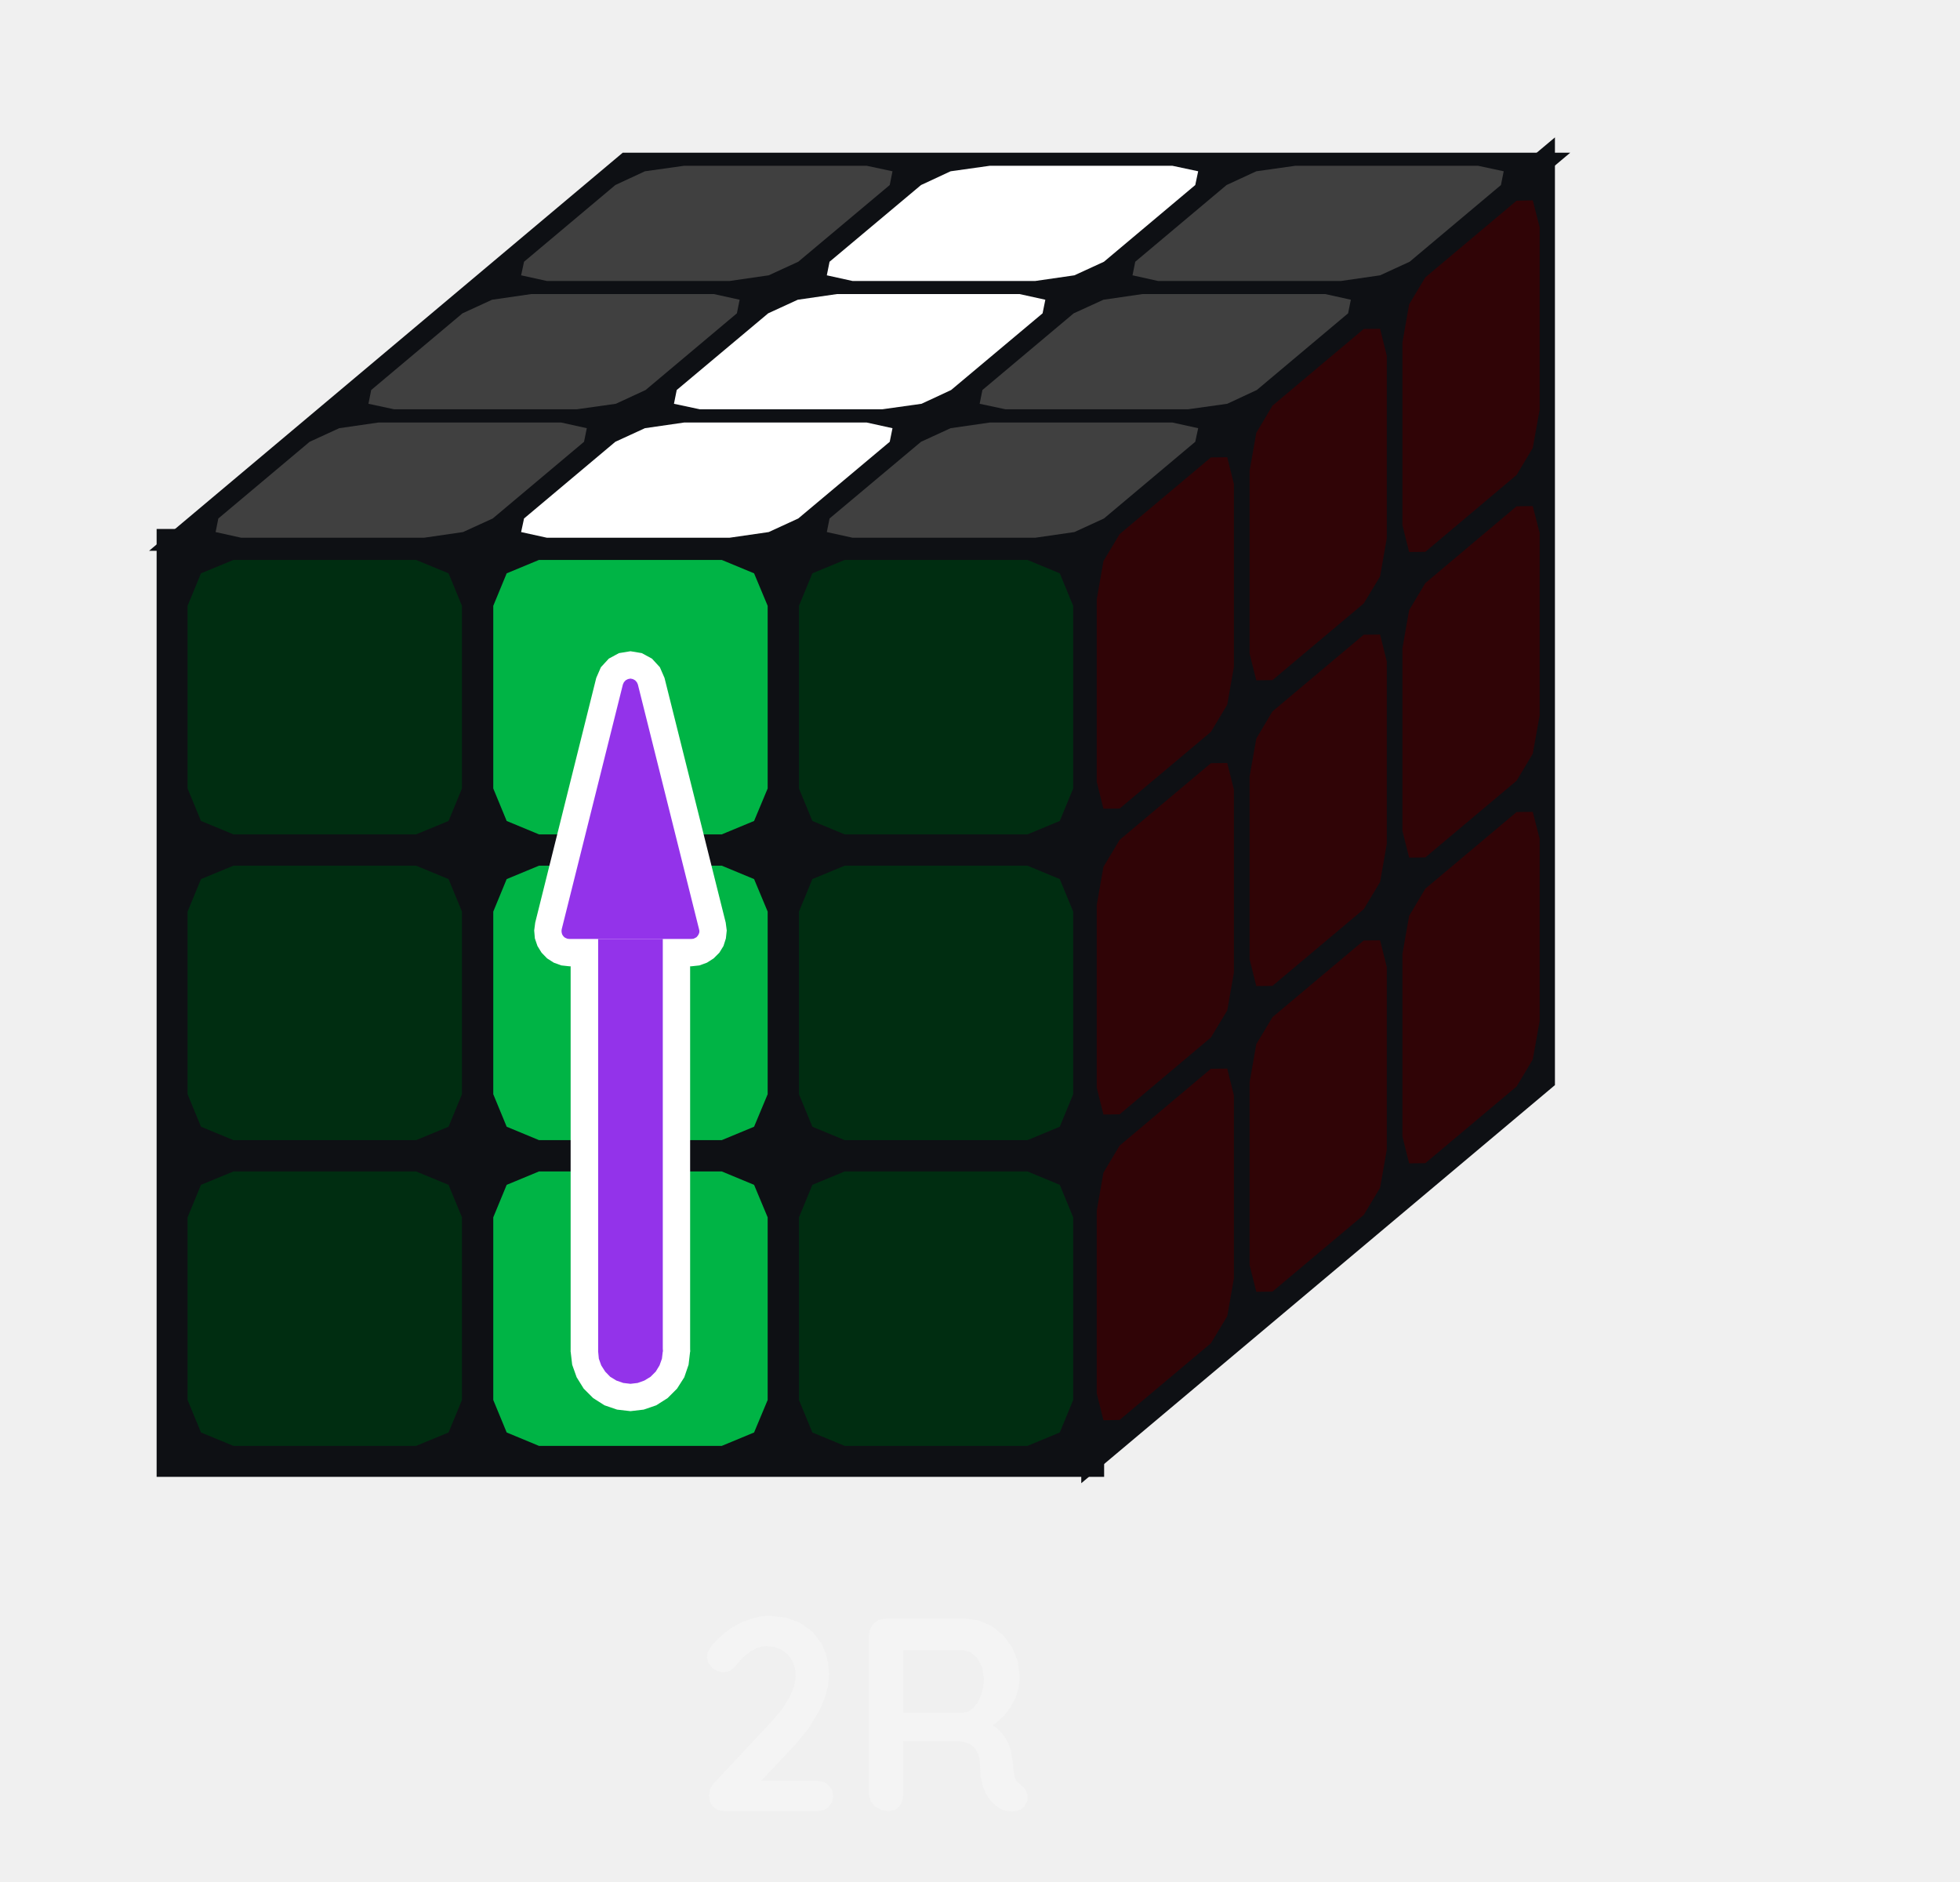
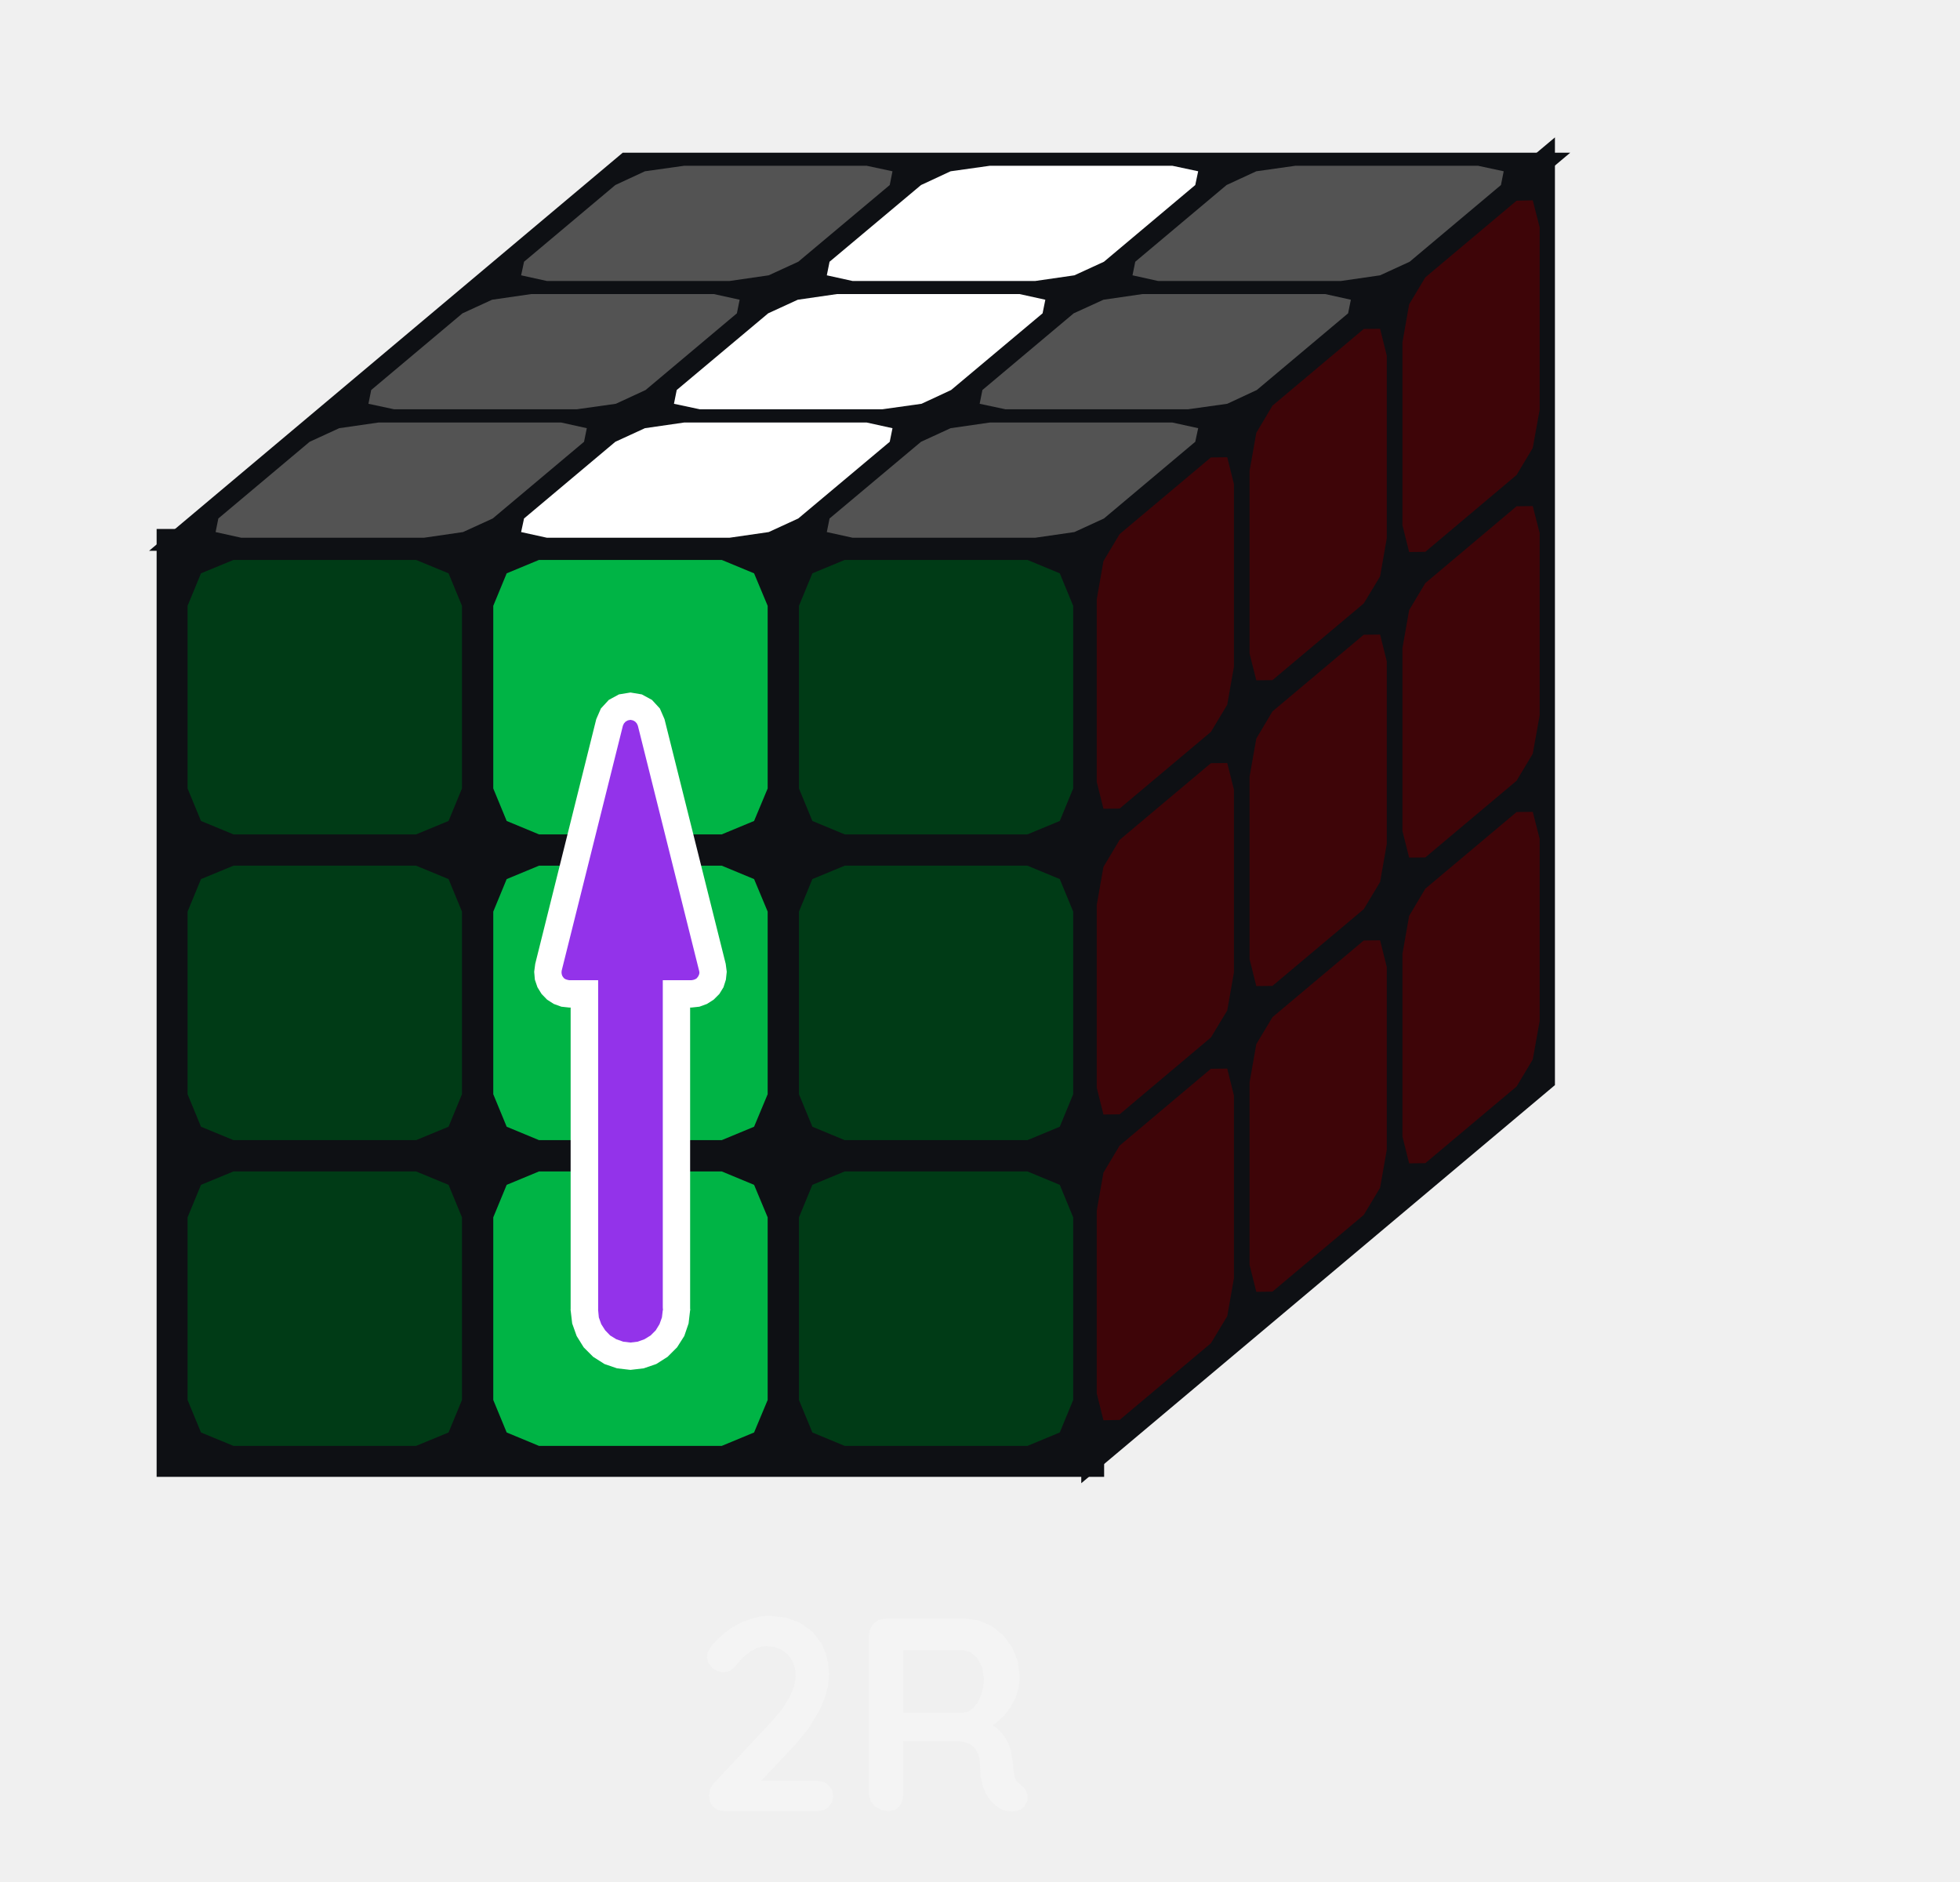
<svg xmlns="http://www.w3.org/2000/svg" viewBox="0 0 114.00 109.20" width="100" height="96">
  <polygon points="9.11,85.76 64.22,85.76 64.22,30.64 9.11,30.64" fill="#0e1014" />
  <polygon points="8.67,31.91 63.78,31.91 91.33,8.76 36.22,8.76" fill="#0e1014" />
  <polygon points="62.89,86.13 90.44,62.98 90.44,7.87 62.89,31.02" fill="#0e1014" />
-   <polygon points="51.75,10.64 51.91,9.84 50.41,9.52 39.79,9.52 37.51,9.84 35.79,10.64 30.48,15.10 30.31,15.89 31.81,16.22 42.43,16.22 44.71,15.89 46.43,15.10" fill="#404040" />
+   <polygon points="51.75,10.64 51.91,9.84 50.41,9.52 39.79,9.52 37.51,9.84 35.79,10.64 30.48,15.10 30.31,15.89 31.81,16.22 42.43,16.22 44.71,15.89 46.43,15.10" fill="#535353" />
  <polygon points="69.52,10.64 69.69,9.84 68.19,9.52 57.57,9.52 55.29,9.84 53.57,10.64 48.25,15.10 48.09,15.89 49.59,16.22 60.21,16.22 62.49,15.89 64.21,15.10" fill="#ffffff" />
-   <polygon points="87.30,10.64 87.46,9.84 85.97,9.52 75.34,9.52 73.07,9.84 71.34,10.64 66.03,15.10 65.87,15.89 67.36,16.22 77.99,16.22 80.27,15.89 81.99,15.10" fill="#404040" />
-   <polygon points="42.86,18.10 43.02,17.31 41.52,16.98 30.90,16.98 28.62,17.31 26.90,18.10 21.59,22.56 21.43,23.36 22.92,23.68 33.55,23.68 35.82,23.36 37.55,22.56" fill="#404040" />
+   <polygon points="87.30,10.64 87.46,9.84 85.97,9.52 75.34,9.52 73.07,9.84 71.34,10.64 66.03,15.10 65.87,15.89 67.36,16.22 77.99,16.22 80.27,15.89 81.99,15.10" fill="#535353" />
+   <polygon points="42.86,18.10 43.02,17.31 41.52,16.98 30.90,16.98 28.62,17.31 26.90,18.10 21.59,22.56 21.43,23.36 22.92,23.68 33.55,23.68 35.82,23.36 37.55,22.56" fill="#535353" />
  <polygon points="60.64,18.10 60.80,17.31 59.30,16.98 48.68,16.98 46.40,17.31 44.68,18.10 39.36,22.56 39.20,23.36 40.70,23.68 51.32,23.68 53.60,23.36 55.32,22.56" fill="#ffffff" />
-   <polygon points="78.41,18.10 78.57,17.31 77.08,16.98 66.45,16.98 64.18,17.31 62.45,18.10 57.14,22.56 56.98,23.36 58.48,23.68 69.10,23.68 71.38,23.36 73.10,22.56" fill="#404040" />
-   <polygon points="33.97,25.57 34.13,24.78 32.64,24.45 22.01,24.45 19.73,24.78 18.01,25.57 12.70,30.03 12.54,30.82 14.03,31.15 24.66,31.15 26.93,30.82 28.66,30.03" fill="#404040" />
+   <polygon points="78.41,18.10 78.57,17.31 77.08,16.98 66.45,16.98 64.18,17.31 62.45,18.10 57.14,22.56 56.98,23.36 58.48,23.68 69.10,23.68 71.38,23.36 73.10,22.56" fill="#535353" />
+   <polygon points="33.97,25.57 34.13,24.78 32.64,24.45 22.01,24.45 19.73,24.78 18.01,25.57 12.70,30.03 12.54,30.82 14.03,31.15 24.66,31.15 26.93,30.82 28.66,30.03" fill="#535353" />
  <polygon points="51.75,25.57 51.91,24.78 50.41,24.45 39.79,24.45 37.51,24.78 35.79,25.57 30.48,30.03 30.31,30.82 31.81,31.15 42.43,31.15 44.71,30.82 46.43,30.03" fill="#ffffff" />
-   <polygon points="69.52,25.57 69.69,24.78 68.19,24.45 57.57,24.45 55.29,24.78 53.57,25.57 48.25,30.03 48.09,30.82 49.59,31.15 60.21,31.15 62.49,30.82 64.21,30.03" fill="#404040" />
-   <polygon points="71.77,28.03 71.38,26.47 70.43,26.48 65.12,30.94 64.18,32.51 63.79,34.73 63.79,45.35 64.18,46.91 65.12,46.90 70.43,42.44 71.38,40.86 71.77,38.65" fill="#300406" />
-   <polygon points="80.66,20.56 80.27,19.00 79.32,19.01 74.01,23.47 73.07,25.05 72.68,27.26 72.68,37.89 73.07,39.44 74.01,39.43 79.32,34.97 80.27,33.40 80.66,31.18" fill="#300406" />
-   <polygon points="89.55,13.09 89.15,11.53 88.21,11.55 82.90,16.01 81.96,17.58 81.57,19.79 81.57,30.42 81.96,31.98 82.90,31.97 88.21,27.50 89.15,25.93 89.55,23.72" fill="#300406" />
-   <polygon points="71.77,45.80 71.38,44.25 70.43,44.26 65.12,48.72 64.18,50.29 63.79,52.51 63.79,63.13 64.18,64.69 65.12,64.68 70.43,60.21 71.38,58.64 71.77,56.43" fill="#300406" />
-   <polygon points="80.66,38.34 80.27,36.78 79.32,36.79 74.01,41.25 73.07,42.83 72.68,45.04 72.68,55.66 73.07,57.22 74.01,57.21 79.32,52.75 80.27,51.17 80.66,48.96" fill="#300406" />
-   <polygon points="89.55,30.87 89.15,29.31 88.21,29.32 82.90,33.79 81.96,35.36 81.57,37.57 81.57,48.20 81.96,49.75 82.90,49.74 88.21,45.28 89.15,43.71 89.55,41.49" fill="#300406" />
-   <polygon points="71.77,63.58 71.38,62.02 70.43,62.03 65.12,66.50 64.18,68.07 63.79,70.28 63.79,80.91 64.18,82.47 65.12,82.45 70.43,77.99 71.38,76.42 71.77,74.21" fill="#300406" />
-   <polygon points="80.66,56.11 80.27,54.56 79.32,54.57 74.01,59.03 73.07,60.60 72.68,62.82 72.68,73.44 73.07,75.00 74.01,74.99 79.32,70.53 80.27,68.95 80.66,66.74" fill="#300406" />
-   <polygon points="89.55,48.65 89.15,47.09 88.21,47.10 82.90,51.56 81.96,53.14 81.57,55.35 81.57,65.97 81.96,67.53 82.90,67.52 88.21,63.06 89.15,61.49 89.55,59.27" fill="#300406" />
-   <polygon points="26.87,35.11 26.09,33.22 24.20,32.44 13.58,32.44 11.69,33.22 10.91,35.11 10.91,45.73 11.69,47.62 13.58,48.40 24.20,48.40 26.09,47.62 26.87,45.73" fill="#002d11" />
+   <polygon points="69.52,25.57 69.69,24.78 68.19,24.45 57.57,24.45 55.29,24.78 53.57,25.57 48.25,30.03 48.09,30.82 49.59,31.15 60.21,31.15 62.49,30.82 64.21,30.03" fill="#535353" />
+   <polygon points="71.77,28.03 71.38,26.47 70.43,26.48 65.12,30.94 64.18,32.51 63.79,34.73 63.79,45.35 64.18,46.91 65.12,46.90 70.43,42.44 71.38,40.86 71.77,38.65" fill="#3e0508" />
+   <polygon points="80.66,20.56 80.27,19.00 79.32,19.01 74.01,23.47 73.07,25.05 72.68,27.26 72.68,37.89 73.07,39.44 74.01,39.43 79.32,34.97 80.27,33.40 80.66,31.18" fill="#3e0508" />
+   <polygon points="89.55,13.09 89.15,11.53 88.21,11.55 82.90,16.01 81.96,17.58 81.57,19.79 81.57,30.42 81.96,31.98 82.90,31.97 88.21,27.50 89.15,25.93 89.55,23.72" fill="#3e0508" />
+   <polygon points="71.77,45.80 71.38,44.25 70.43,44.26 65.12,48.72 64.18,50.29 63.79,52.51 63.79,63.13 64.18,64.69 65.12,64.68 70.43,60.21 71.38,58.64 71.77,56.43" fill="#3e0508" />
+   <polygon points="80.66,38.34 80.27,36.78 79.32,36.79 74.01,41.25 73.07,42.83 72.68,45.04 72.68,55.66 73.07,57.22 74.01,57.21 79.32,52.75 80.27,51.17 80.66,48.96" fill="#3e0508" />
+   <polygon points="89.55,30.87 89.15,29.31 88.21,29.32 82.90,33.79 81.96,35.36 81.57,37.57 81.57,48.20 81.96,49.75 82.90,49.74 88.21,45.28 89.15,43.71 89.55,41.49" fill="#3e0508" />
+   <polygon points="71.77,63.58 71.38,62.02 70.43,62.03 65.12,66.50 64.18,68.07 63.79,70.28 63.79,80.91 64.18,82.47 65.12,82.45 70.43,77.99 71.38,76.42 71.77,74.21" fill="#3e0508" />
+   <polygon points="80.66,56.11 80.27,54.56 79.32,54.57 74.01,59.03 73.07,60.60 72.68,62.82 72.68,73.44 73.07,75.00 74.01,74.99 79.32,70.53 80.27,68.95 80.66,66.74" fill="#3e0508" />
+   <polygon points="89.55,48.65 89.15,47.09 88.21,47.10 82.90,51.56 81.96,53.14 81.57,55.35 81.57,65.97 81.96,67.53 82.90,67.52 88.21,63.06 89.15,61.49 89.55,59.27" fill="#3e0508" />
+   <polygon points="26.87,35.11 26.09,33.22 24.20,32.44 13.58,32.44 11.69,33.22 10.91,35.11 10.91,45.73 11.69,47.62 13.58,48.40 24.20,48.40 26.09,47.62 26.87,45.73" fill="#003b16" />
  <polygon points="44.65,35.11 43.86,33.22 41.98,32.44 31.35,32.44 29.47,33.22 28.69,35.11 28.69,45.73 29.47,47.62 31.35,48.40 41.98,48.40 43.86,47.62 44.65,45.73" fill="#00b445" />
-   <polygon points="62.42,35.11 61.64,33.22 59.76,32.44 49.13,32.44 47.25,33.22 46.47,35.11 46.47,45.73 47.25,47.62 49.13,48.40 59.76,48.40 61.64,47.62 62.42,45.73" fill="#002d11" />
-   <polygon points="26.87,52.89 26.09,51.00 24.20,50.22 13.58,50.22 11.69,51.00 10.91,52.89 10.91,63.51 11.69,65.40 13.58,66.18 24.20,66.18 26.09,65.40 26.87,63.51" fill="#002d11" />
+   <polygon points="62.42,35.11 61.64,33.22 59.76,32.44 49.13,32.44 47.25,33.22 46.47,35.11 46.47,45.73 47.25,47.62 49.13,48.40 59.76,48.40 61.64,47.62 62.42,45.73" fill="#003b16" />
+   <polygon points="26.87,52.89 26.09,51.00 24.20,50.22 13.58,50.22 11.69,51.00 10.91,52.89 10.91,63.51 11.69,65.40 13.58,66.18 24.20,66.18 26.09,65.40 26.87,63.51" fill="#003b16" />
  <polygon points="44.65,52.89 43.86,51.00 41.98,50.22 31.35,50.22 29.47,51.00 28.69,52.89 28.69,63.51 29.47,65.40 31.35,66.18 41.98,66.18 43.86,65.40 44.65,63.51" fill="#00b445" />
-   <polygon points="62.42,52.89 61.64,51.00 59.76,50.22 49.13,50.22 47.25,51.00 46.47,52.89 46.47,63.51 47.25,65.40 49.13,66.18 59.76,66.18 61.64,65.40 62.42,63.51" fill="#002d11" />
-   <polygon points="26.87,70.67 26.09,68.78 24.20,68.00 13.58,68.00 11.69,68.78 10.91,70.67 10.91,81.29 11.69,83.18 13.58,83.96 24.20,83.96 26.09,83.18 26.87,81.29" fill="#002d11" />
+   <polygon points="62.42,52.89 61.64,51.00 59.76,50.22 49.13,50.22 47.25,51.00 46.47,52.89 46.47,63.51 47.25,65.40 49.13,66.18 59.76,66.18 61.64,65.40 62.42,63.51" fill="#003b16" />
+   <polygon points="26.87,70.67 26.09,68.78 24.20,68.00 13.58,68.00 11.69,68.78 10.91,70.67 10.91,81.29 11.69,83.18 13.58,83.96 24.20,83.96 26.09,83.18 26.87,81.29" fill="#003b16" />
  <polygon points="44.65,70.67 43.86,68.78 41.98,68.00 31.35,68.00 29.47,68.78 28.69,70.67 28.69,81.29 29.47,83.18 31.35,83.96 41.98,83.96 43.86,83.18 44.65,81.29" fill="#00b445" />
-   <polygon points="62.42,70.67 61.64,68.78 59.76,68.00 49.13,68.00 47.25,68.78 46.47,70.67 46.47,81.29 47.25,83.18 49.13,83.96 59.76,83.96 61.64,83.18 62.42,81.29" fill="#002d11" />
-   <polygon points="33.19,78.47 33.19,54.48 40.14,54.48 40.14,78.47" fill="#ffffff" />
-   <polygon points="40.14,78.47 40.05,77.69 39.80,76.96 39.38,76.30 38.83,75.75 38.17,75.34 37.44,75.08 36.67,74.99 35.89,75.08 35.16,75.34 34.50,75.75 33.95,76.30 33.54,76.96 33.28,77.69 33.19,78.47 33.28,79.24 33.54,79.97 33.95,80.63 34.50,81.18 35.16,81.60 35.89,81.85 36.67,81.94 37.44,81.85 38.17,81.60 38.83,81.18 39.38,80.63 39.80,79.97 40.05,79.24" fill="#ffffff" />
-   <polygon points="33.11,56.07 32.65,56.02 32.21,55.86 31.82,55.61 31.50,55.28 31.26,54.89 31.11,54.45 31.07,53.99 31.13,53.53 34.68,39.30 34.95,38.68 35.41,38.18 36.00,37.86 36.67,37.75 37.33,37.86 37.92,38.18 38.38,38.68 38.65,39.30 42.21,53.53 42.27,53.99 42.22,54.45 42.08,54.89 41.84,55.28 41.51,55.61 41.12,55.86 40.68,56.02 40.22,56.07" fill="#ffffff" />
-   <polygon points="34.79,78.47 34.79,54.48 38.55,54.48 38.55,78.47" fill="#9333ea" />
-   <polygon points="38.55,78.47 38.50,78.05 38.36,77.65 38.14,77.29 37.84,77.00 37.48,76.77 37.09,76.63 36.67,76.59 36.25,76.63 35.85,76.77 35.49,77.00 35.20,77.29 34.97,77.65 34.83,78.05 34.79,78.47 34.83,78.89 34.97,79.28 35.20,79.64 35.49,79.94 35.85,80.16 36.25,80.30 36.67,80.35 37.09,80.30 37.48,80.16 37.84,79.94 38.14,79.64 38.36,79.28 38.50,78.89" fill="#9333ea" />
-   <polygon points="33.11,54.48 33.01,54.47 32.91,54.43 32.82,54.38 32.75,54.30 32.70,54.22 32.67,54.12 32.66,54.02 32.67,53.92 36.23,39.68 36.29,39.55 36.39,39.44 36.52,39.37 36.67,39.34 36.81,39.37 36.94,39.44 37.04,39.55 37.10,39.68 40.66,53.92 40.68,54.02 40.67,54.12 40.63,54.22 40.58,54.30 40.51,54.38 40.42,54.43 40.33,54.47 40.22,54.48" fill="#9333ea" />
+   <polygon points="62.42,70.67 61.64,68.78 59.76,68.00 49.13,68.00 47.25,68.78 46.47,70.67 46.47,81.29 47.25,83.18 49.13,83.96 59.76,83.96 61.64,83.18 62.42,81.29" fill="#003b16" />
+   <polygon points="33.19,76.07 33.19,56.88 40.14,56.88 40.14,76.07" fill="#ffffff" />
+   <polygon points="40.14,76.07 40.05,75.30 39.80,74.56 39.38,73.90 38.83,73.35 38.17,72.94 37.44,72.68 36.67,72.60 35.89,72.68 35.16,72.94 34.50,73.35 33.95,73.90 33.54,74.56 33.28,75.30 33.19,76.07 33.28,76.84 33.54,77.57 33.95,78.23 34.50,78.78 35.16,79.20 35.89,79.45 36.67,79.54 37.44,79.45 38.17,79.20 38.83,78.78 39.38,78.23 39.80,77.57 40.05,76.84" fill="#ffffff" />
+   <polygon points="33.11,58.47 32.65,58.42 32.21,58.26 31.82,58.01 31.50,57.68 31.26,57.29 31.11,56.85 31.07,56.39 31.13,55.93 34.68,41.70 34.95,41.08 35.41,40.58 36.00,40.26 36.67,40.15 37.33,40.26 37.92,40.58 38.38,41.08 38.65,41.70 42.21,55.93 42.27,56.39 42.22,56.85 42.08,57.29 41.84,57.68 41.51,58.01 41.12,58.26 40.68,58.42 40.22,58.47" fill="#ffffff" />
+   <polygon points="34.79,76.07 34.79,56.88 38.55,56.88 38.55,76.07" fill="#9333ea" />
+   <polygon points="38.55,76.07 38.50,75.65 38.36,75.25 38.14,74.90 37.84,74.60 37.48,74.37 37.09,74.23 36.67,74.19 36.25,74.23 35.85,74.37 35.49,74.60 35.20,74.90 34.97,75.25 34.83,75.65 34.79,76.07 34.83,76.49 34.97,76.88 35.20,77.24 35.49,77.54 35.85,77.76 36.25,77.90 36.67,77.95 37.09,77.90 37.48,77.76 37.84,77.54 38.14,77.24 38.36,76.88 38.50,76.49" fill="#9333ea" />
+   <polygon points="33.11,56.88 33.01,56.86 32.91,56.83 32.82,56.78 32.75,56.70 32.70,56.62 32.67,56.52 32.66,56.42 32.67,56.32 36.23,42.08 36.29,41.95 36.39,41.84 36.52,41.77 36.67,41.74 36.81,41.77 36.94,41.84 37.04,41.95 37.10,42.08 40.66,56.32 40.68,56.42 40.67,56.52 40.63,56.62 40.58,56.70 40.51,56.78 40.42,56.83 40.33,56.86 40.22,56.88" fill="#9333ea" />
  <polygon points="47.56,103.44 47.92,103.50 48.20,103.70 48.40,103.98 48.46,104.34 48.40,104.67 48.20,104.95 47.92,105.14 47.56,105.20 42.12,105.20 41.76,105.14 41.47,104.94 41.29,104.65 41.23,104.29 41.30,103.91 41.52,103.58 45.00,99.86 45.53,99.21 45.94,98.54 46.20,97.91 46.28,97.38 46.24,96.88 46.08,96.45 45.82,96.09 45.48,95.82 45.07,95.66 44.59,95.60 44.28,95.63 43.96,95.74 43.65,95.91 43.35,96.14 43.06,96.42 42.80,96.74 42.60,96.94 42.41,97.06 42.23,97.10 42.06,97.12 41.72,97.06 41.41,96.86 41.19,96.57 41.12,96.24 41.16,95.97 41.30,95.71 41.51,95.45 41.76,95.18 42.18,94.81 42.65,94.48 43.16,94.21 43.68,94.01 44.20,93.88 44.70,93.84 45.70,93.94 46.56,94.26 47.27,94.78 47.79,95.46 48.03,96.02 48.17,96.62 48.22,97.30 48.16,97.90 47.99,98.56 47.70,99.26 47.09,100.30 46.30,101.28 44.14,103.58 43.96,103.44" fill="#f4f4f4" />
  <polygon points="51.69,105.20 51.27,105.13 50.89,104.92 50.63,104.61 50.54,104.22 50.54,94.98 50.61,94.59 50.82,94.28 51.13,94.07 51.52,94.00 56.12,94.00 56.93,94.11 57.68,94.44 58.34,94.96 58.86,95.66 59.20,96.49 59.31,97.44 59.24,98.04 59.06,98.62 58.77,99.17 58.39,99.66 57.94,100.07 57.44,100.38 57.45,100.02 57.86,100.28 58.20,100.58 58.46,100.92 58.66,101.29 58.80,101.68 58.86,102.10 58.92,102.47 58.95,102.80 58.99,103.08 59.04,103.31 59.15,103.50 59.32,103.63 59.61,103.89 59.76,104.23 59.76,104.60 59.58,104.93 59.38,105.10 59.13,105.19 58.86,105.22 58.59,105.19 58.34,105.13 58.14,105.04 57.87,104.84 57.60,104.57 57.35,104.20 57.16,103.73 57.03,103.12 56.99,102.37 56.96,102.10 56.89,101.86 56.77,101.65 56.62,101.46 56.42,101.31 56.17,101.21 55.88,101.14 55.53,101.12 52.30,101.12 52.54,100.75 52.54,99.86 52.32,99.47 56.04,99.47 56.33,99.41 56.60,99.21 56.85,98.90 57.05,98.49 57.19,98.01 57.23,97.49 57.13,96.84 56.85,96.31 56.46,95.96 56.04,95.84 52.35,95.84 52.54,95.33 52.54,99.86 52.54,100.75 52.54,104.22 52.48,104.61 52.32,104.92 52.05,105.13" fill="#f4f4f4" />
</svg>
